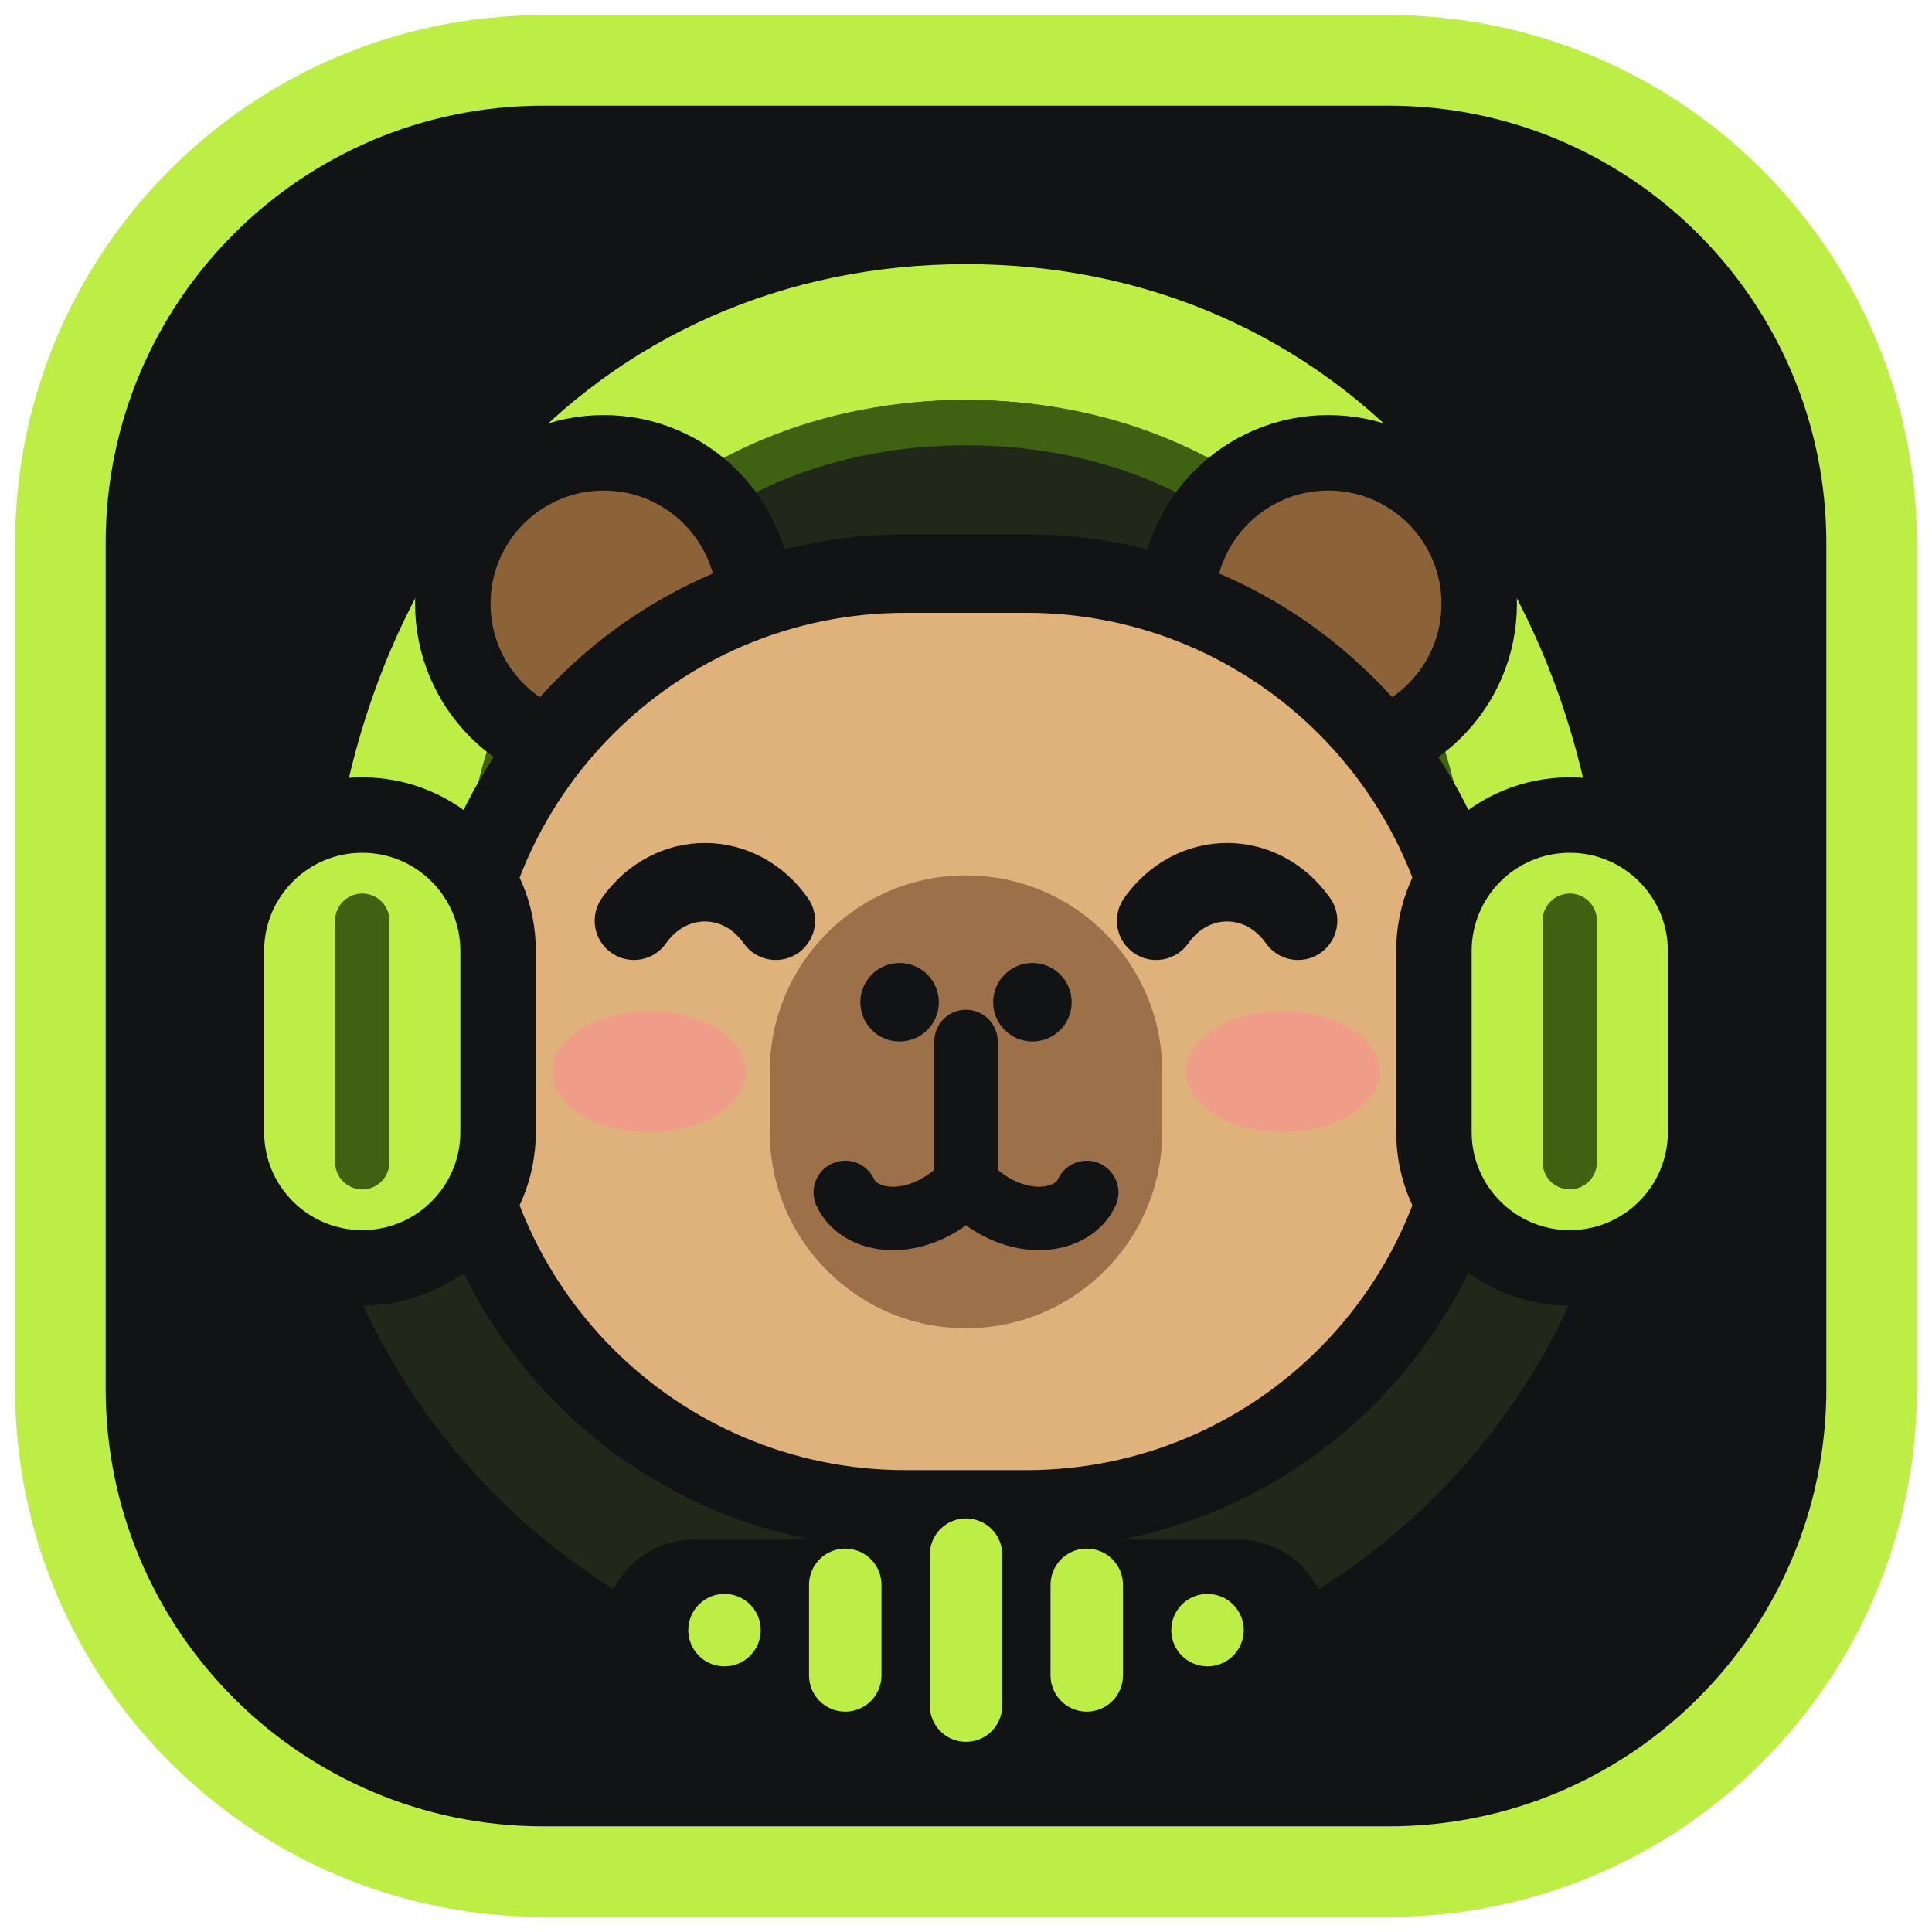
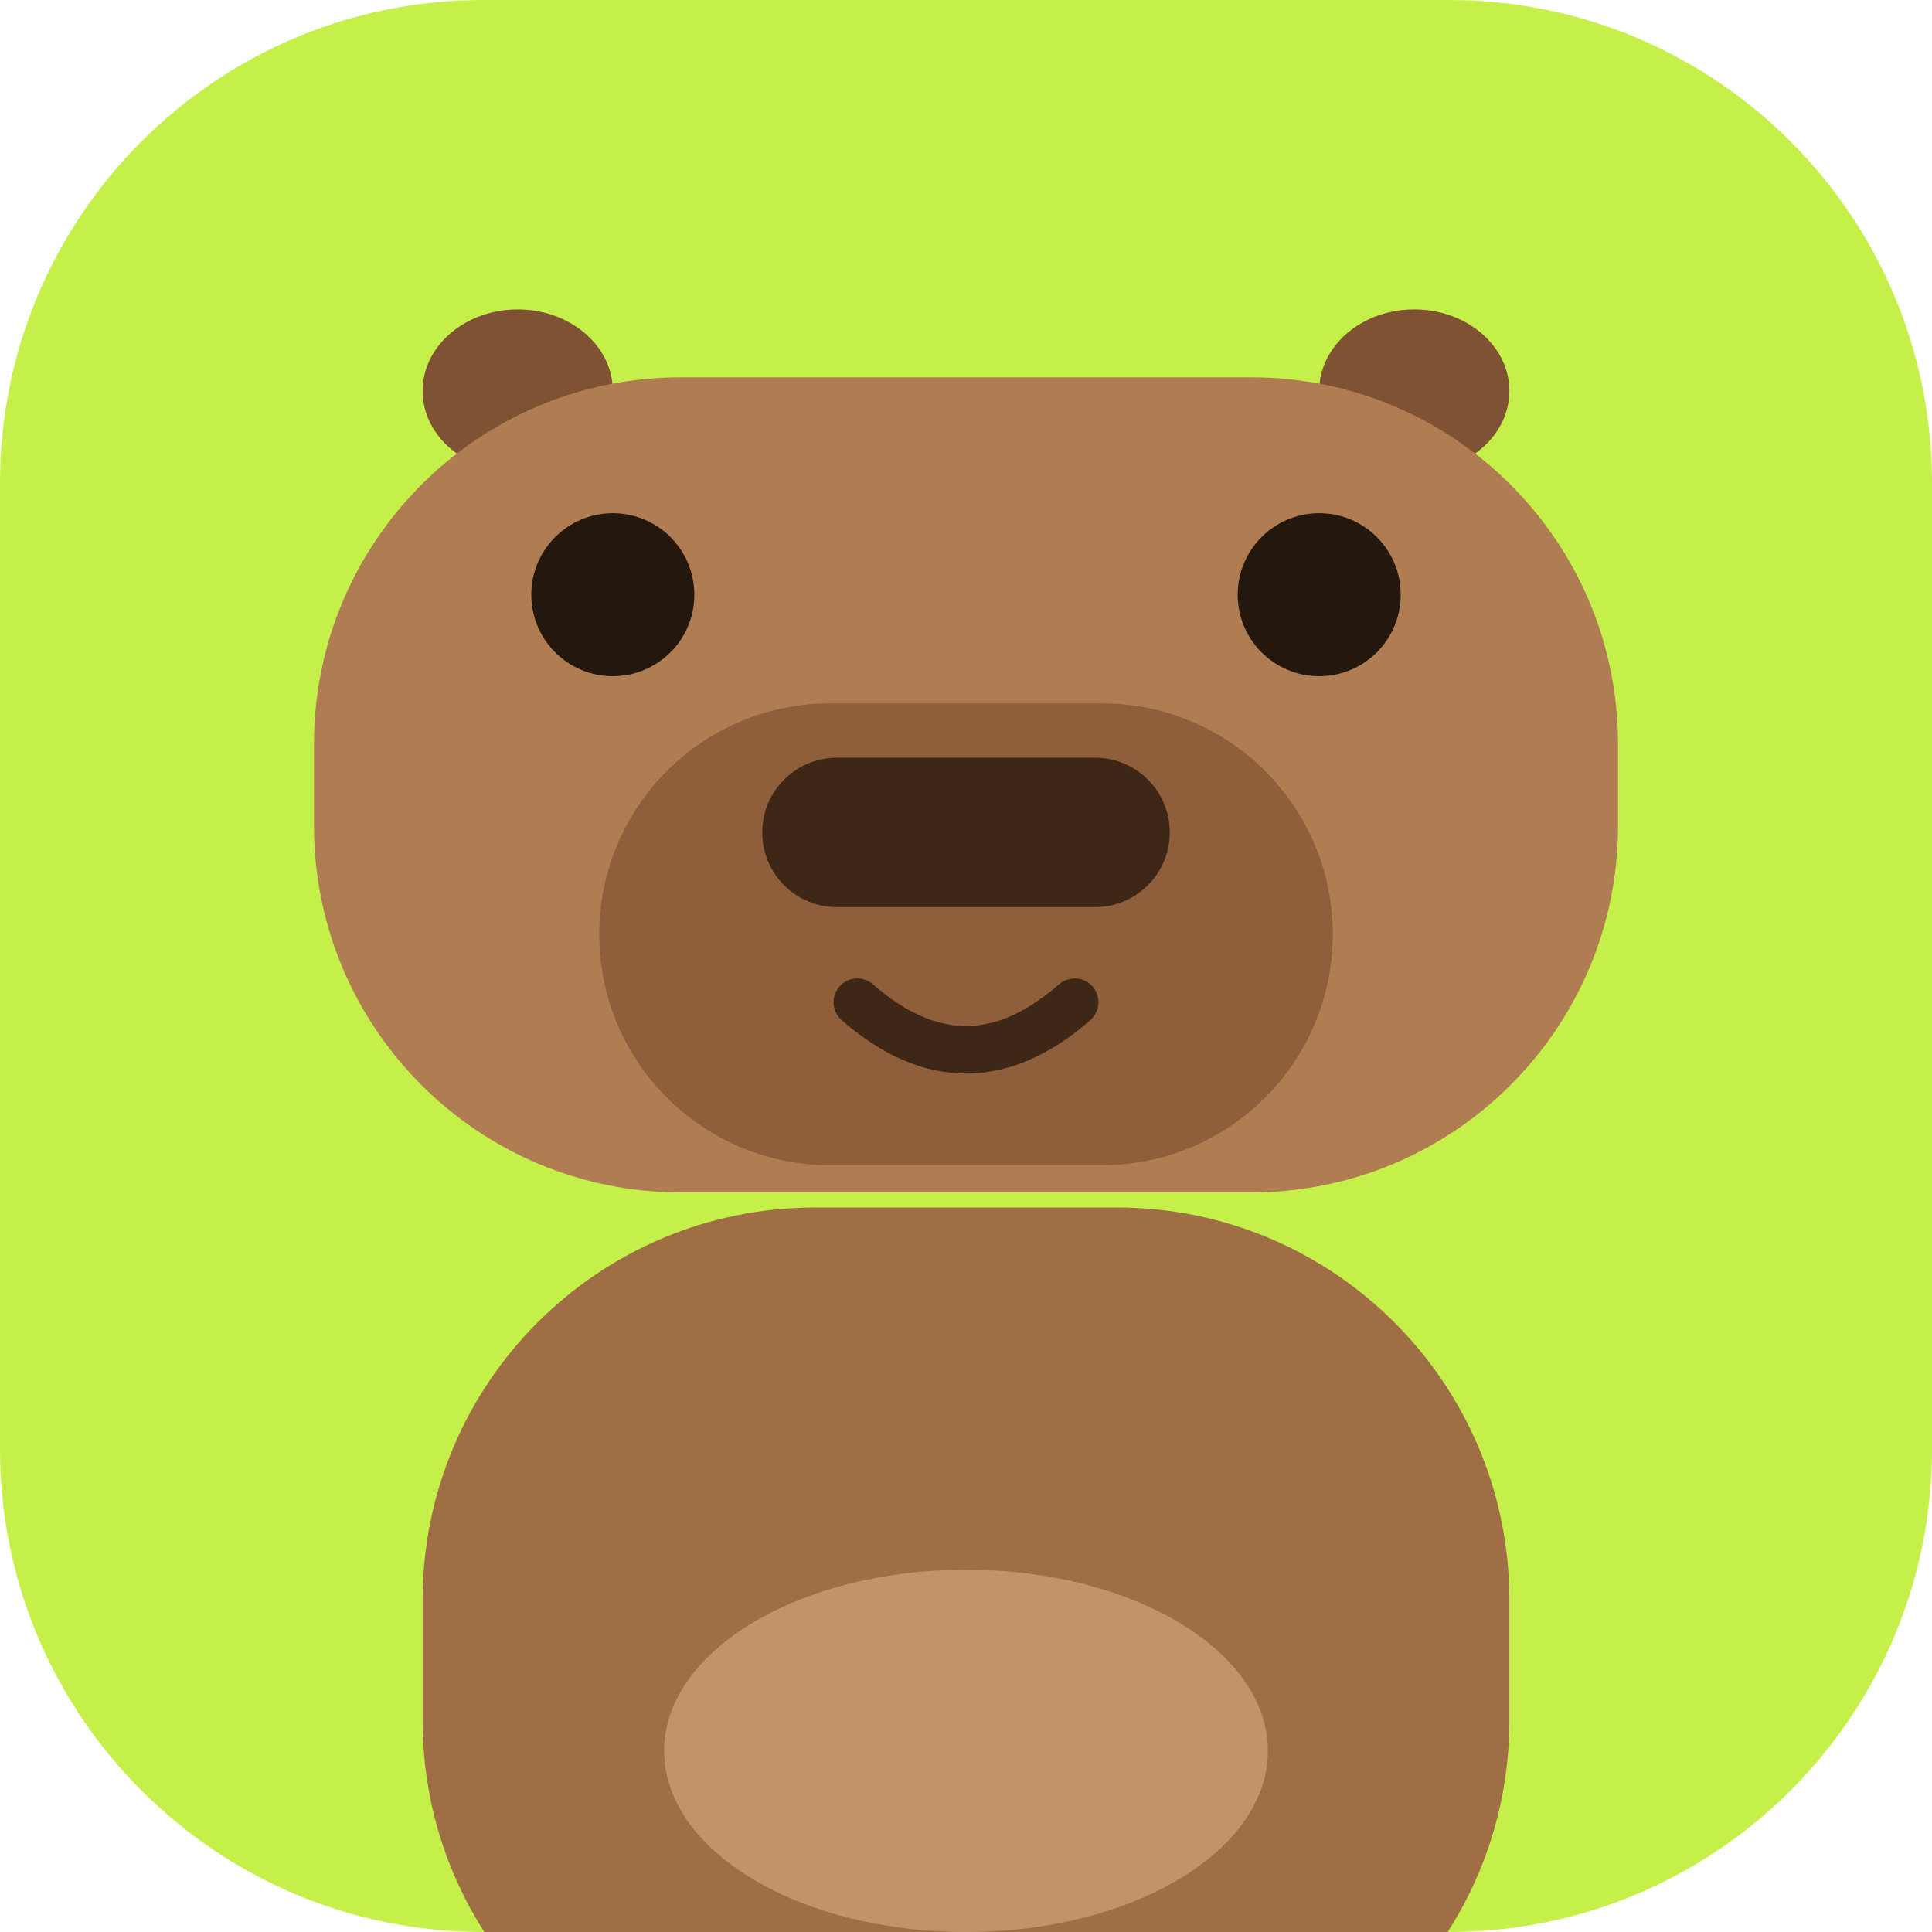
- <svg xmlns="http://www.w3.org/2000/svg" viewBox="0 0 64 64" width="64" height="64" fill="none">
-   <rect x="2" y="2" width="60" height="60" rx="16" fill="#111315" stroke="#BCEE45" stroke-width="3" />
-   <circle cx="32" cy="34" r="22" fill="#BCEE45" fill-opacity="0.1" />
-   <path d="M13 33C13 19.5 21.2 11 32 11C42.8 11 51 19.5 51 33" stroke="#BCEE45" stroke-width="4.5" stroke-linecap="round" />
-   <path d="M16 31C16 20.8 22.8 14 32 14C41.2 14 48 20.8 48 31" stroke="#3F6212" stroke-width="1.5" stroke-linecap="round" />
-   <circle cx="20" cy="20" r="5" fill="#8C6239" stroke="#111315" stroke-width="2.5" />
-   <circle cx="44" cy="20" r="5" fill="#8C6239" stroke="#111315" stroke-width="2.5" />
-   <rect x="15" y="19" width="34" height="31" rx="15" fill="#DFB17B" stroke="#111315" stroke-width="2.6" />
-   <ellipse cx="21.5" cy="35.5" rx="3.2" ry="2" fill="#F4978E" fill-opacity="0.75" />
-   <ellipse cx="42.5" cy="35.5" rx="3.2" ry="2" fill="#F4978E" fill-opacity="0.75" />
-   <path d="M21 30.5C22.2 28.8 24.5 28.8 25.7 30.5" stroke="#111315" stroke-width="2.6" stroke-linecap="round" />
-   <path d="M38.3 30.5C39.5 28.8 41.8 28.8 43 30.5" stroke="#111315" stroke-width="2.6" stroke-linecap="round" />
-   <rect x="25.5" y="29" width="13" height="15" rx="6.5" fill="#9C7048" />
-   <circle cx="29.8" cy="33.2" r="1.3" fill="#111315" />
-   <circle cx="34.2" cy="33.2" r="1.3" fill="#111315" />
-   <path d="M32 34.5V39.2M32 39.2C30.5 40.8 28.5 40.6 28 39.5M32 39.2C33.5 40.8 35.5 40.6 36 39.5" stroke="#111315" stroke-width="2.1" stroke-linecap="round" stroke-linejoin="round" />
-   <rect x="7.5" y="27" width="9" height="15" rx="4.5" fill="#BCEE45" stroke="#111315" stroke-width="2.5" />
-   <line x1="12" y1="30.5" x2="12" y2="38.5" stroke="#3F6212" stroke-width="1.8" stroke-linecap="round" />
-   <rect x="47.5" y="27" width="9" height="15" rx="4.5" fill="#BCEE45" stroke="#111315" stroke-width="2.5" />
-   <line x1="52" y1="30.5" x2="52" y2="38.5" stroke="#3F6212" stroke-width="1.8" stroke-linecap="round" />
-   <rect x="20" y="51" width="24" height="6" rx="3" fill="#111315" />
-   <line x1="24" y1="54" x2="24" y2="54" stroke="#BCEE45" stroke-width="2.4" stroke-linecap="round" />
-   <line x1="28" y1="52.5" x2="28" y2="55.5" stroke="#BCEE45" stroke-width="2.4" stroke-linecap="round" />
-   <line x1="32" y1="51.5" x2="32" y2="56.5" stroke="#BCEE45" stroke-width="2.4" stroke-linecap="round" />
-   <line x1="36" y1="52.5" x2="36" y2="55.5" stroke="#BCEE45" stroke-width="2.4" stroke-linecap="round" />
-   <line x1="40" y1="54" x2="40" y2="54" stroke="#BCEE45" stroke-width="2.4" stroke-linecap="round" />
+ <svg xmlns="http://www.w3.org/2000/svg" viewBox="0 0 64 64" width="64" height="64">
+   <rect width="64" height="64" rx="16" fill="#C5F04A" />
+   <g transform="translate(5 -1) scale(0.45)">
+     <ellipse cx="27" cy="31" rx="7" ry="6" fill="#7E5232" />
+     <ellipse cx="93" cy="31" rx="7" ry="6" fill="#7E5232" />
+     <rect x="12" y="30" width="96" height="60" rx="27" fill="#B07D52" />
+     <rect x="33" y="54" width="54" height="34" rx="17" fill="#8E5F3A" />
+     <rect x="45" y="58" width="30" height="11" rx="5.5" fill="#3E2716" />
+     <circle cx="34" cy="46" r="6" fill="#24170D" />
+     <circle cx="86" cy="46" r="6" fill="#24170D" />
+     <path d="M52 76 Q60 83 68 76" stroke="#3E2716" stroke-width="3.5" fill="none" stroke-linecap="round" />
+   </g>
+   <rect x="14" y="40" width="36" height="30" rx="13" fill="#9F6E45" />
+   <ellipse cx="32" cy="58" rx="10" ry="6" fill="#C19468" />
</svg>
